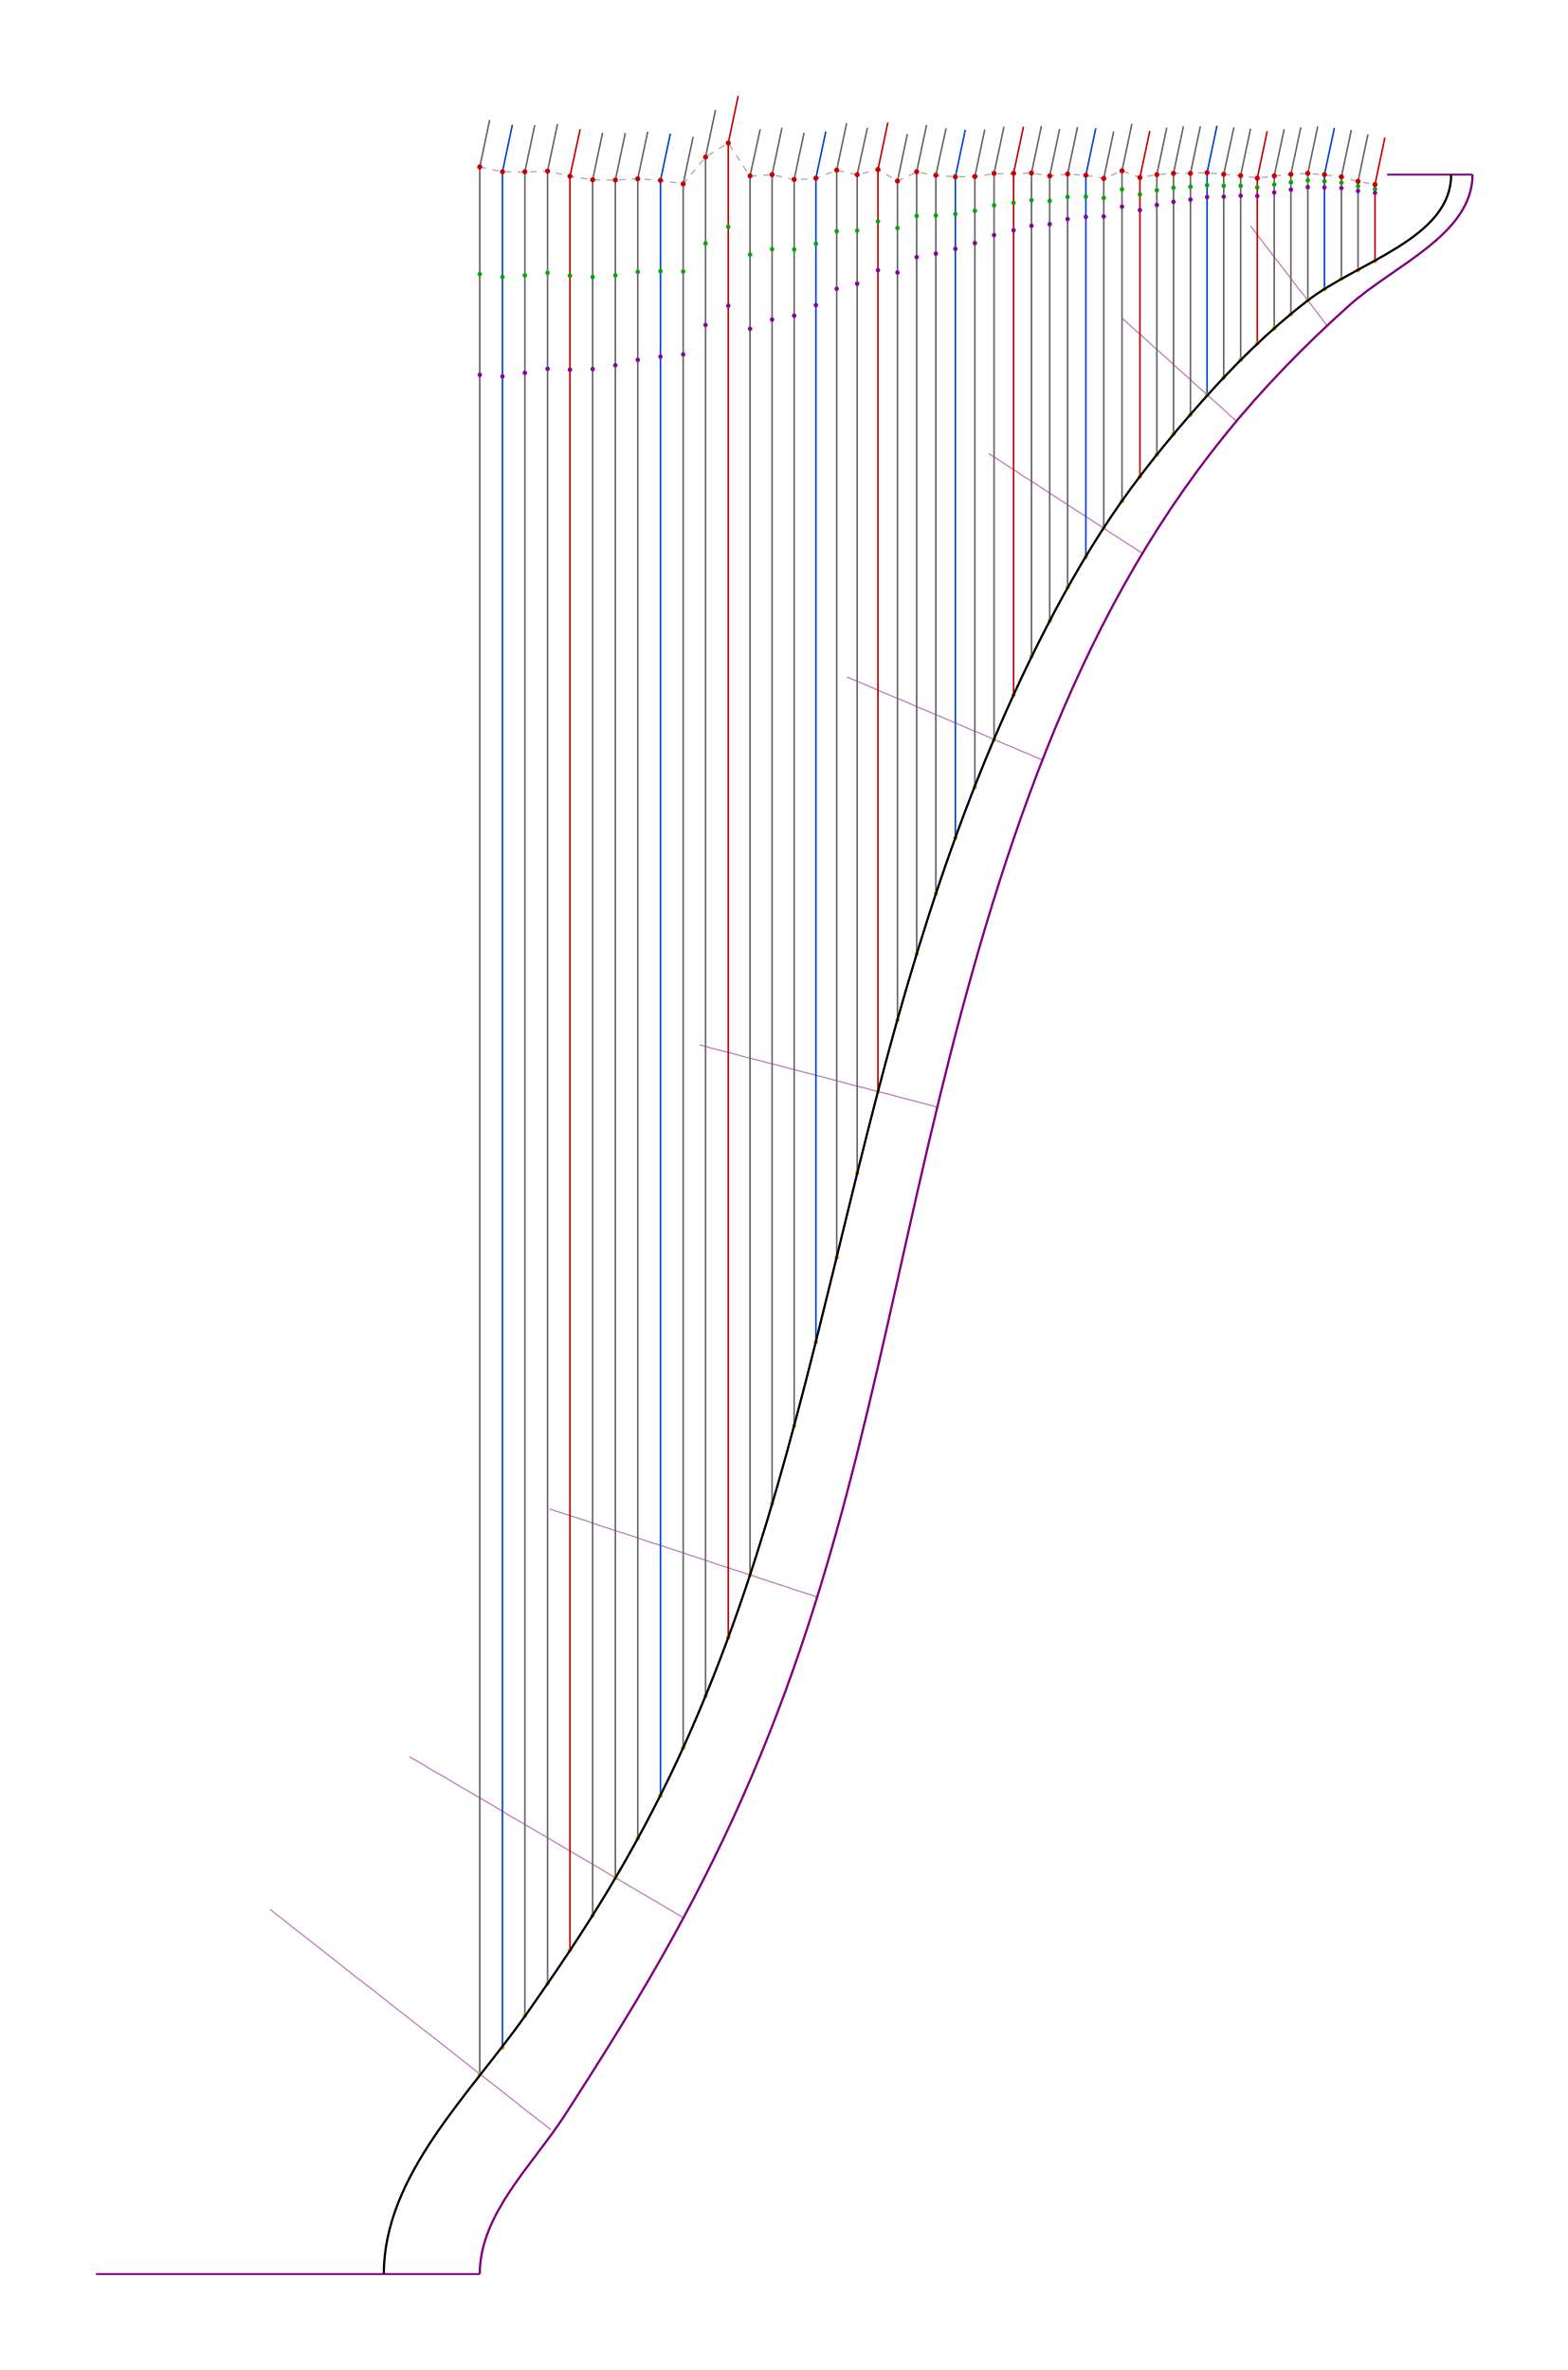
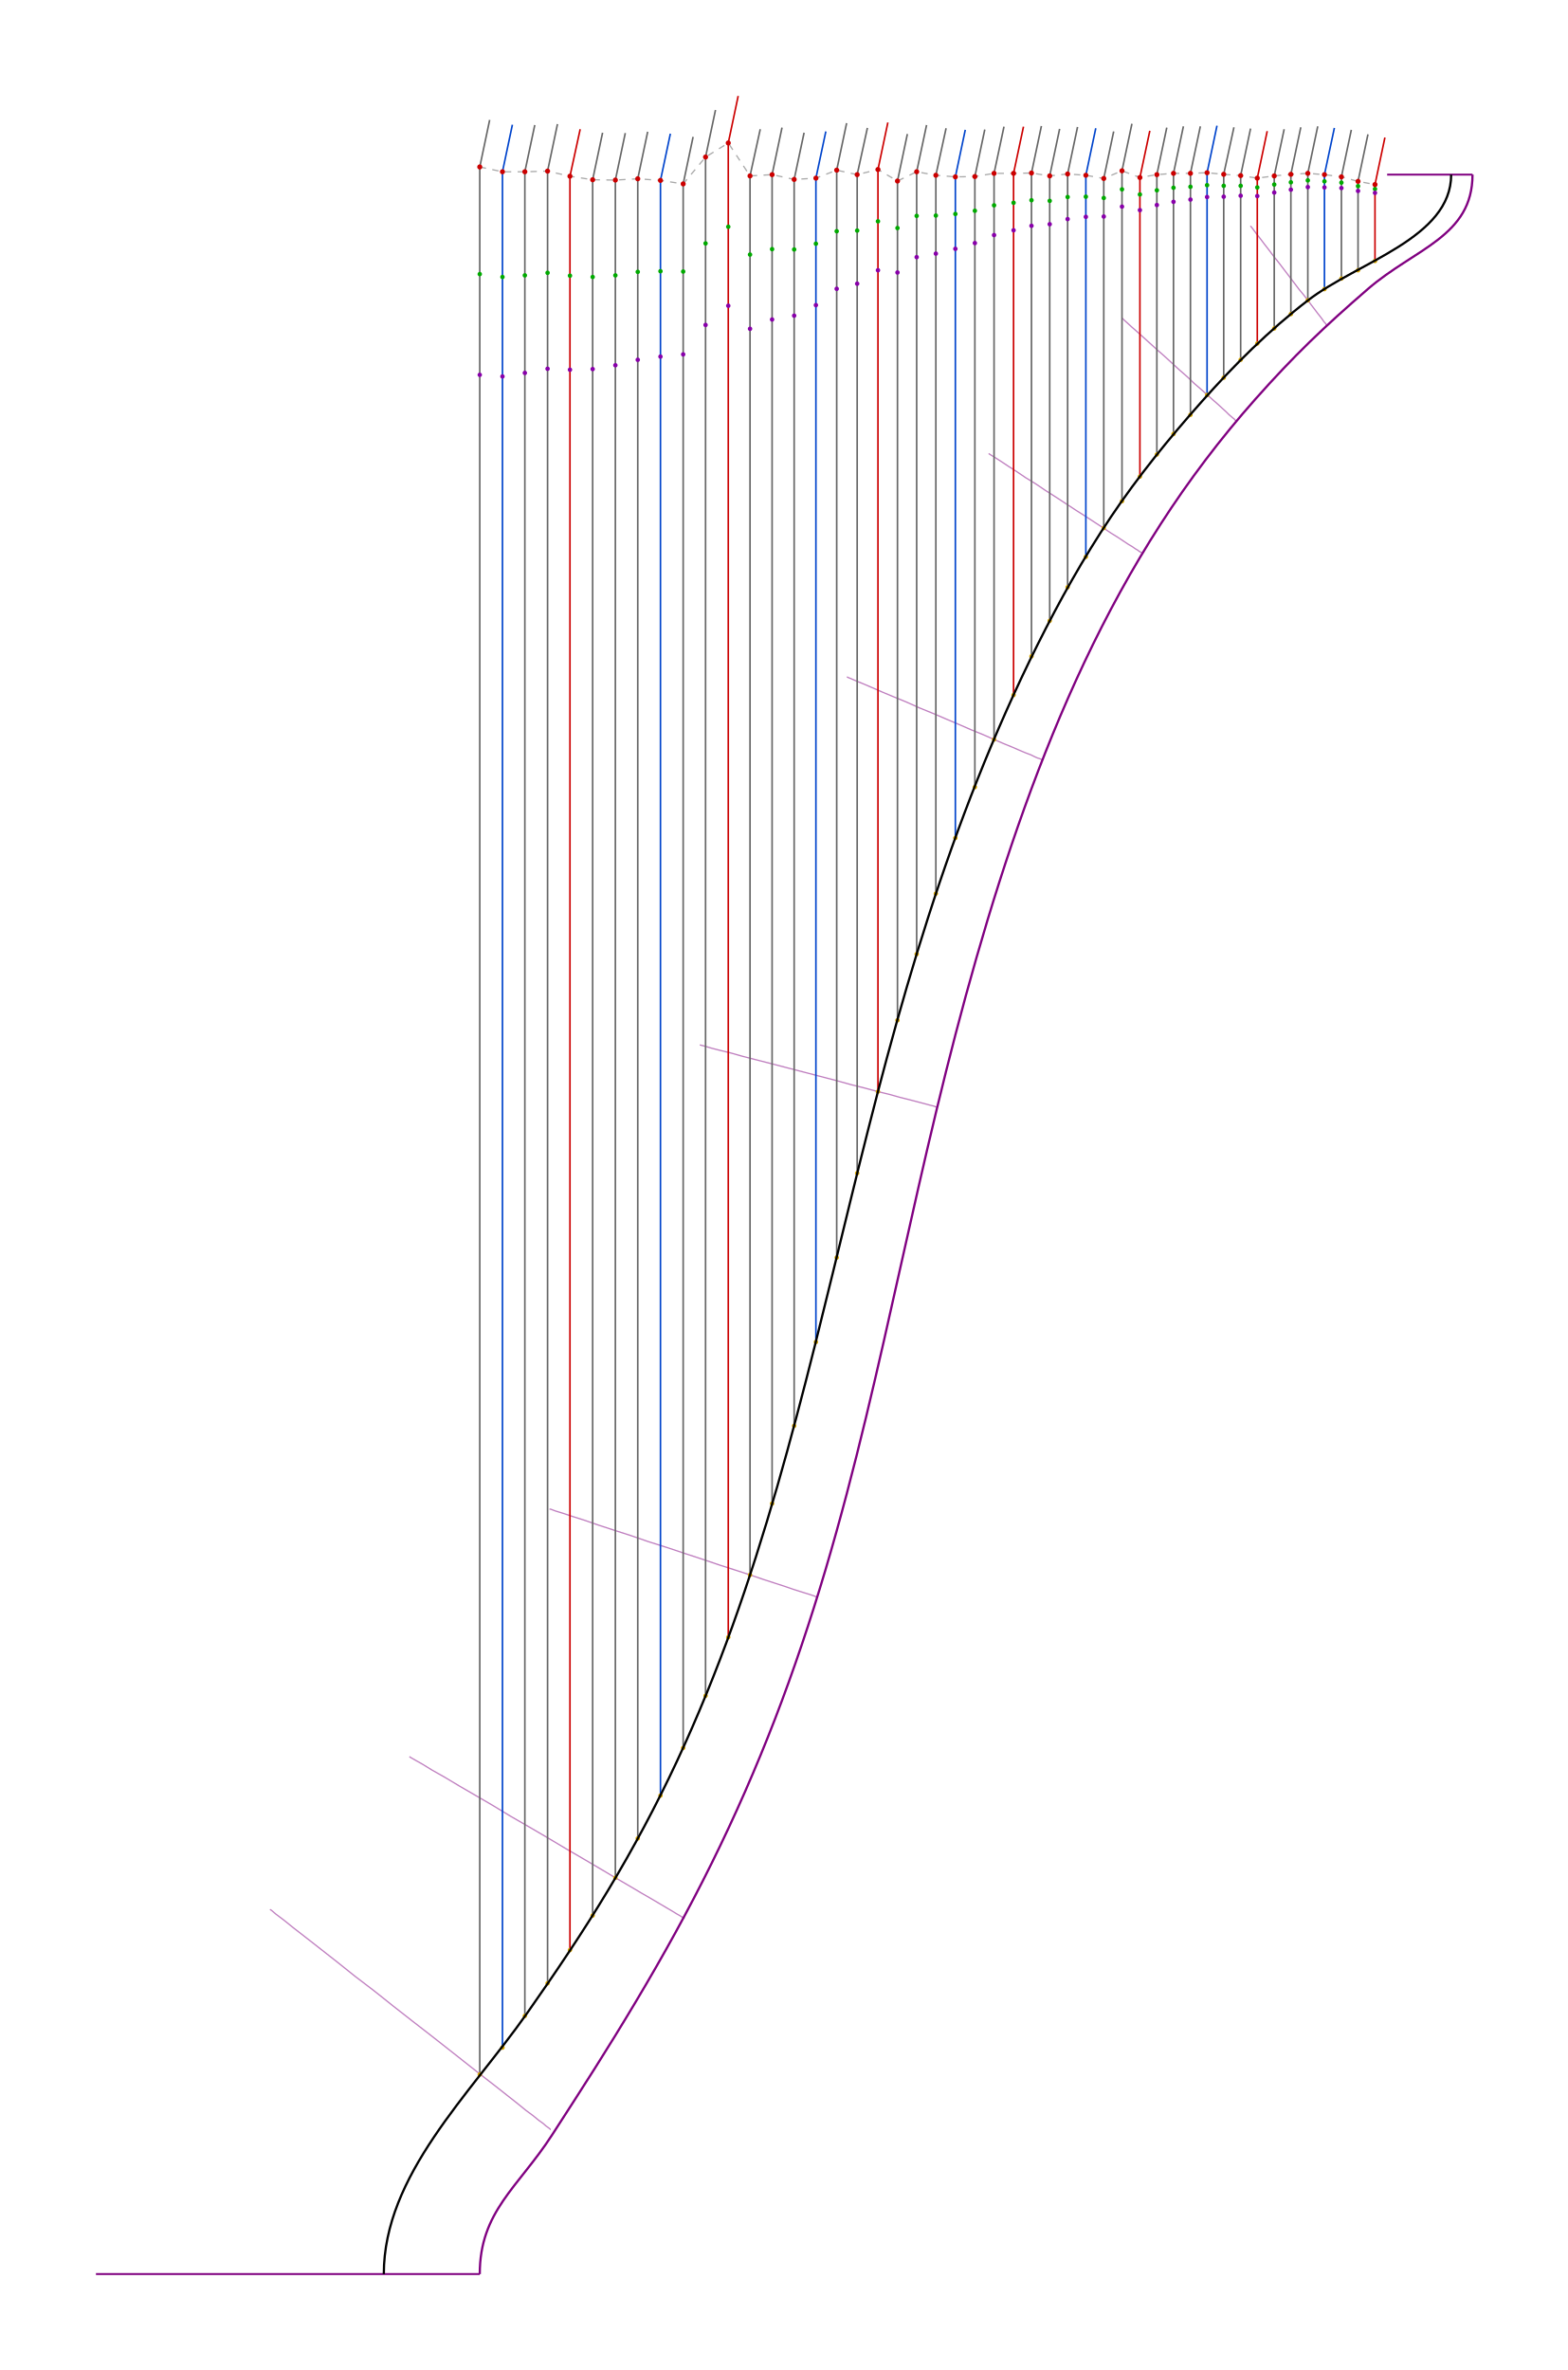
<svg xmlns="http://www.w3.org/2000/svg" width="490" height="741" viewBox="0 0 490 741">
-   <path d="M 150.00,711.02 C 150.00,692.15 166.51,676.98 176.73,661.13 C 187.02,645.17 197.14,629.09 206.53,612.58 C 215.89,596.11 224.53,579.19 232.20,561.87 C 239.85,544.60 246.57,526.89 252.44,508.94 C 258.33,490.95 263.41,472.69 268.01,454.33 C 272.63,435.93 276.79,417.41 280.93,398.89 C 285.07,380.38 289.21,361.87 293.70,343.45 C 298.18,325.05 303.03,306.73 308.48,288.59 C 313.94,270.44 320.02,252.44 327.02,234.82 C 334.01,217.23 341.96,199.95 351.17,183.41 C 360.35,166.91 370.87,151.07 382.72,136.37 C 394.59,121.63 407.88,107.97 421.99,95.36 C 435.91,82.92 460.39,73.26 460.39,54.59" fill="none" stroke="purple" stroke-width="0.7" />
+   <path d="M 150.00,711.02 C 150.00,691.39 161.97,683.96 172.63,667.48 C 182.53,652.15 189.52,641.38 198.87,625.71 C 207.30,611.59 215.28,597.18 222.57,582.43 C 229.83,567.75 236.42,552.71 242.32,537.43 C 248.21,522.14 253.41,506.59 258.07,490.89 C 262.74,475.15 266.88,459.24 270.73,443.28 C 274.59,427.29 278.17,411.24 281.76,395.19 C 285.35,379.15 288.95,363.11 292.80,347.13 C 296.65,331.18 300.75,315.28 305.28,299.50 C 309.81,283.71 314.76,268.02 320.31,252.57 C 325.87,237.11 332.05,221.85 339.07,206.99 C 346.08,192.18 353.95,177.72 362.83,163.95 C 371.69,150.19 381.63,137.06 392.49,124.81 C 404.59,111.18 413.90,102.28 427.69,90.35 C 442.35,77.67 460.39,73.97 460.39,54.59" fill="none" stroke="purple" stroke-width="0.7" />
  <path d="M 30.0,711.0 L 30.7,711.0 L 32.6,711.0 L 35.8,711.0 L 40.2,711.0 L 45.5,711.0 L 51.8,711.0 L 58.8,711.0 L 66.4,711.0 L 74.4,711.0 L 82.5,711.0 L 90.6,711.0 L 98.6,711.0 L 106.2,711.0 L 113.4,711.0 L 120.0,711.0 L 125.9,711.0 L 131.2,711.0 L 135.7,711.0 L 139.4,711.0 L 142.5,711.0 L 144.9,711.0 L 146.7,711.0 L 148.0,711.0 L 148.9,711.0 L 149.5,711.0 L 149.8,711.0 L 149.9,711.0 L 150.0,711.0 L 150.0,711.0 L 150.0,711.0 L 150.0,711.0 L 150.0,711.0 L 149.9,711.0 L 149.8,711.0 L 149.5,711.0 L 148.9,711.0 L 148.0,711.0 L 146.7,711.0 L 144.9,711.0 L 142.5,711.0 L 139.4,711.0 L 135.7,711.0 L 131.2,711.0 L 125.9,711.0 L 120.0,711.0 L 113.4,711.0 L 106.2,711.0 L 98.6,711.0 L 90.6,711.0 L 82.5,711.0 L 74.4,711.0 L 66.4,711.0 L 58.8,711.0 L 51.8,711.0 L 45.5,711.0 L 40.2,711.0 L 35.8,711.0 L 32.6,711.0 L 30.7,711.0 L 30.0,711.0" fill="none" stroke="purple" stroke-width="0.6" />
  <path d="M 433.7,54.6 L 433.9,54.6 L 434.3,54.6 L 435.0,54.6 L 436.0,54.6 L 437.2,54.6 L 438.6,54.6 L 440.1,54.6 L 441.8,54.6 L 443.6,54.6 L 445.4,54.6 L 447.2,54.6 L 449.0,54.6 L 450.7,54.6 L 452.3,54.6 L 453.7,54.6 L 455.0,54.6 L 456.2,54.6 L 457.2,54.6 L 458.0,54.6 L 458.7,54.6 L 459.3,54.6 L 459.7,54.6 L 459.9,54.6 L 460.1,54.6 L 460.3,54.6 L 460.3,54.6 L 460.4,54.6 L 460.4,54.6 L 460.4,54.6 L 460.4,54.6 L 460.4,54.6 L 460.4,54.6 L 460.4,54.6 L 460.3,54.6 L 460.3,54.6 L 460.1,54.6 L 459.9,54.6 L 459.7,54.6 L 459.3,54.6 L 458.7,54.6 L 458.0,54.6 L 457.2,54.6 L 456.2,54.6 L 455.0,54.6 L 453.7,54.6 L 452.3,54.6 L 450.7,54.6 L 449.0,54.6 L 447.2,54.6 L 445.4,54.6 L 443.6,54.6 L 441.8,54.6 L 440.1,54.6 L 438.6,54.6 L 437.2,54.6 L 436.0,54.6 L 435.0,54.6 L 434.3,54.6 L 433.9,54.6 L 433.7,54.6" fill="none" stroke="purple" stroke-width="0.6" />
  <path d="M 84.4,597.0 L 84.9,597.3 L 86.3,598.5 L 88.7,600.3 L 91.8,602.8 L 95.8,605.9 L 100.4,609.5 L 105.5,613.5 L 111.0,617.9 L 116.9,622.4 L 122.8,627.1 L 128.8,631.8 L 134.6,636.3 L 140.2,640.7 L 145.4,644.8 L 150.2,648.6 L 154.6,652.0 L 158.4,655.0 L 161.7,657.6 L 164.4,659.8 L 166.7,661.5 L 168.4,662.9 L 169.8,663.9 L 170.7,664.7 L 171.4,665.2 L 171.8,665.5 L 172.0,665.7 L 172.1,665.8 L 172.2,665.8 L 172.2,665.8 L 172.2,665.8 L 172.2,665.8 L 172.2,665.8 L 172.1,665.8 L 172.0,665.7 L 171.8,665.5 L 171.4,665.2 L 170.7,664.7 L 169.8,663.9 L 168.4,662.9 L 166.7,661.5 L 164.4,659.8 L 161.7,657.6 L 158.4,655.0 L 154.6,652.0 L 150.2,648.6 L 145.4,644.8 L 140.2,640.7 L 134.6,636.3 L 128.8,631.8 L 122.8,627.1 L 116.9,622.4 L 111.0,617.9 L 105.5,613.5 L 100.4,609.5 L 95.8,605.9 L 91.8,602.8 L 88.7,600.3 L 86.3,598.5 L 84.9,597.3 L 84.4,597.0" fill="none" stroke="purple" stroke-width="0.4" opacity="0.5" />
  <path d="M 128.0,549.2 L 128.4,549.5 L 129.8,550.3 L 132.1,551.6 L 135.2,553.5 L 139.1,555.7 L 143.6,558.4 L 148.6,561.3 L 154.1,564.5 L 159.7,567.9 L 165.6,571.3 L 171.4,574.7 L 177.1,578.1 L 182.6,581.3 L 187.7,584.3 L 192.4,587.1 L 196.7,589.6 L 200.4,591.8 L 203.7,593.7 L 206.4,595.3 L 208.6,596.6 L 210.3,597.6 L 211.6,598.4 L 212.5,598.9 L 213.1,599.3 L 213.5,599.5 L 213.8,599.7 L 213.9,599.7 L 213.9,599.8 L 213.9,599.8 L 213.9,599.8 L 213.9,599.8 L 213.9,599.8 L 213.9,599.7 L 213.8,599.7 L 213.5,599.5 L 213.1,599.3 L 212.5,598.9 L 211.6,598.4 L 210.3,597.6 L 208.6,596.6 L 206.4,595.3 L 203.7,593.7 L 200.4,591.8 L 196.7,589.6 L 192.4,587.1 L 187.7,584.3 L 182.6,581.3 L 177.1,578.1 L 171.4,574.7 L 165.6,571.3 L 159.7,567.9 L 154.1,564.5 L 148.6,561.3 L 143.6,558.4 L 139.1,555.7 L 135.2,553.5 L 132.1,551.6 L 129.8,550.3 L 128.4,549.5 L 128.0,549.2" fill="none" stroke="purple" stroke-width="0.4" opacity="0.5" />
  <path d="M 171.8,471.8 L 172.3,471.9 L 173.6,472.4 L 175.9,473.1 L 178.9,474.1 L 182.7,475.3 L 187.0,476.8 L 191.9,478.4 L 197.2,480.1 L 202.7,482.0 L 208.4,483.8 L 214.1,485.7 L 219.6,487.5 L 224.9,489.3 L 229.9,490.9 L 234.5,492.4 L 238.6,493.8 L 242.3,495.0 L 245.4,496.0 L 248.0,496.9 L 250.2,497.6 L 251.8,498.1 L 253.1,498.5 L 254.0,498.8 L 254.6,499.0 L 255.0,499.2 L 255.2,499.2 L 255.3,499.3 L 255.4,499.3 L 255.4,499.3 L 255.4,499.3 L 255.4,499.3 L 255.4,499.3 L 255.3,499.3 L 255.2,499.2 L 255.0,499.2 L 254.6,499.0 L 254.0,498.8 L 253.1,498.5 L 251.8,498.1 L 250.2,497.6 L 248.0,496.9 L 245.4,496.0 L 242.3,495.0 L 238.6,493.8 L 234.5,492.4 L 229.9,490.9 L 224.9,489.3 L 219.6,487.5 L 214.1,485.7 L 208.4,483.8 L 202.7,482.0 L 197.2,480.1 L 191.9,478.4 L 187.0,476.8 L 182.7,475.3 L 178.9,474.1 L 175.9,473.1 L 173.6,472.4 L 172.3,471.9 L 171.8,471.8" fill="none" stroke="purple" stroke-width="0.4" opacity="0.5" />
  <path d="M 218.8,326.7 L 219.2,326.8 L 220.4,327.1 L 222.4,327.7 L 225.1,328.4 L 228.4,329.2 L 232.3,330.3 L 236.6,331.4 L 241.3,332.6 L 246.3,333.9 L 251.3,335.2 L 256.3,336.5 L 261.3,337.8 L 266.0,339.1 L 270.4,340.2 L 274.5,341.3 L 278.2,342.2 L 281.4,343.1 L 284.2,343.8 L 286.5,344.4 L 288.4,344.9 L 289.9,345.3 L 291.0,345.6 L 291.9,345.8 L 292.4,346.0 L 292.7,346.1 L 292.9,346.1 L 293.0,346.1 L 293.1,346.1 L 293.1,346.1 L 293.1,346.1 L 293.1,346.1 L 293.1,346.1 L 293.0,346.1 L 292.9,346.1 L 292.7,346.1 L 292.4,346.0 L 291.9,345.8 L 291.0,345.6 L 289.9,345.3 L 288.4,344.9 L 286.5,344.4 L 284.2,343.8 L 281.4,343.1 L 278.2,342.2 L 274.5,341.3 L 270.4,340.2 L 266.0,339.1 L 261.3,337.8 L 256.3,336.5 L 251.3,335.2 L 246.3,333.9 L 241.3,332.6 L 236.6,331.4 L 232.3,330.3 L 228.4,329.2 L 225.1,328.4 L 222.4,327.7 L 220.4,327.1 L 219.2,326.8 L 218.8,326.7" fill="none" stroke="purple" stroke-width="0.4" opacity="0.5" />
  <path d="M 264.8,211.6 L 265.1,211.8 L 266.1,212.2 L 267.7,212.9 L 269.9,213.8 L 272.7,215.0 L 275.9,216.4 L 279.5,217.9 L 283.4,219.5 L 287.4,221.3 L 291.6,223.0 L 295.8,224.8 L 299.8,226.5 L 303.7,228.2 L 307.4,229.7 L 310.8,231.2 L 313.8,232.5 L 316.5,233.6 L 318.8,234.6 L 320.7,235.4 L 322.3,236.0 L 323.5,236.6 L 324.4,237.0 L 325.1,237.2 L 325.5,237.4 L 325.8,237.6 L 326.0,237.6 L 326.1,237.7 L 326.1,237.7 L 326.1,237.7 L 326.1,237.7 L 326.1,237.7 L 326.1,237.7 L 326.1,237.7 L 326.0,237.6 L 325.8,237.6 L 325.5,237.4 L 325.1,237.2 L 324.4,237.0 L 323.5,236.6 L 322.3,236.0 L 320.7,235.4 L 318.8,234.6 L 316.5,233.6 L 313.8,232.5 L 310.8,231.2 L 307.4,229.7 L 303.7,228.2 L 299.8,226.5 L 295.8,224.8 L 291.6,223.0 L 287.4,221.3 L 283.4,219.5 L 279.5,217.9 L 275.9,216.4 L 272.7,215.0 L 269.9,213.8 L 267.7,212.9 L 266.1,212.2 L 265.1,211.8 L 264.8,211.6" fill="none" stroke="purple" stroke-width="0.4" opacity="0.5" />
  <path d="M 309.1,141.8 L 309.4,142.0 L 310.2,142.5 L 311.5,143.3 L 313.2,144.4 L 315.3,145.8 L 317.8,147.4 L 320.6,149.3 L 323.7,151.2 L 326.8,153.3 L 330.1,155.4 L 333.3,157.5 L 336.5,159.6 L 339.5,161.5 L 342.4,163.4 L 345.0,165.1 L 347.4,166.7 L 349.5,168.0 L 351.3,169.2 L 352.8,170.2 L 354.0,170.9 L 355.0,171.6 L 355.7,172.0 L 356.2,172.4 L 356.6,172.6 L 356.8,172.7 L 356.9,172.8 L 357.0,172.9 L 357.0,172.9 L 357.0,172.9 L 357.0,172.9 L 357.0,172.9 L 357.0,172.9 L 357.0,172.9 L 356.9,172.8 L 356.8,172.7 L 356.6,172.6 L 356.2,172.4 L 355.7,172.0 L 355.0,171.6 L 354.0,170.9 L 352.8,170.2 L 351.3,169.2 L 349.5,168.0 L 347.4,166.7 L 345.0,165.1 L 342.4,163.4 L 339.5,161.5 L 336.5,159.6 L 333.3,157.5 L 330.1,155.4 L 326.8,153.3 L 323.7,151.2 L 320.6,149.3 L 317.8,147.4 L 315.3,145.8 L 313.2,144.4 L 311.5,143.3 L 310.2,142.5 L 309.4,142.0 L 309.1,141.8" fill="none" stroke="purple" stroke-width="0.4" opacity="0.5" />
  <path d="M 350.8,99.5 L 351.0,99.6 L 351.6,100.2 L 352.5,101.0 L 353.8,102.2 L 355.4,103.6 L 357.3,105.3 L 359.4,107.2 L 361.6,109.2 L 364.0,111.3 L 366.4,113.5 L 368.8,115.7 L 371.2,117.8 L 373.4,119.9 L 375.6,121.8 L 377.5,123.5 L 379.3,125.1 L 380.9,126.5 L 382.2,127.7 L 383.3,128.7 L 384.2,129.6 L 384.9,130.2 L 385.5,130.7 L 385.9,131.0 L 386.1,131.3 L 386.3,131.4 L 386.4,131.5 L 386.4,131.6 L 386.4,131.6 L 386.4,131.6 L 386.4,131.6 L 386.4,131.6 L 386.4,131.6 L 386.4,131.6 L 386.4,131.5 L 386.3,131.4 L 386.1,131.3 L 385.9,131.0 L 385.5,130.7 L 384.9,130.2 L 384.2,129.6 L 383.3,128.7 L 382.2,127.7 L 380.9,126.5 L 379.3,125.1 L 377.5,123.5 L 375.6,121.8 L 373.4,119.9 L 371.2,117.8 L 368.8,115.7 L 366.4,113.5 L 364.0,111.3 L 361.6,109.2 L 359.4,107.2 L 357.3,105.3 L 355.4,103.6 L 353.8,102.2 L 352.5,101.0 L 351.6,100.2 L 351.0,99.6 L 350.8,99.5" fill="none" stroke="purple" stroke-width="0.4" opacity="0.5" />
  <path d="M 391.0,70.6 L 391.1,70.8 L 391.5,71.3 L 392.1,72.1 L 393.0,73.3 L 394.1,74.7 L 395.3,76.3 L 396.7,78.1 L 398.2,80.1 L 399.8,82.1 L 401.4,84.2 L 403.0,86.3 L 404.6,88.4 L 406.1,90.4 L 407.6,92.2 L 408.9,93.9 L 410.1,95.5 L 411.1,96.8 L 412.0,98.0 L 412.8,99.0 L 413.4,99.8 L 413.8,100.4 L 414.2,100.9 L 414.5,101.2 L 414.6,101.4 L 414.8,101.6 L 414.8,101.7 L 414.8,101.7 L 414.9,101.7 L 414.9,101.7 L 414.9,101.7 L 414.9,101.7 L 414.9,101.7 L 414.8,101.7 L 414.8,101.7 L 414.8,101.6 L 414.6,101.4 L 414.5,101.2 L 414.2,100.9 L 413.8,100.4 L 413.4,99.8 L 412.8,99.0 L 412.0,98.0 L 411.1,96.8 L 410.1,95.5 L 408.9,93.9 L 407.6,92.2 L 406.1,90.4 L 404.6,88.4 L 403.0,86.3 L 401.4,84.2 L 399.8,82.1 L 398.2,80.1 L 396.7,78.1 L 395.3,76.3 L 394.1,74.7 L 393.0,73.3 L 392.1,72.1 L 391.5,71.3 L 391.1,70.8 L 391.0,70.6" fill="none" stroke="purple" stroke-width="0.4" opacity="0.5" />
  <line x1="150.0" y1="52.2" x2="150.0" y2="648.6" stroke="#666" stroke-width="0.5" />
  <line x1="157.1" y1="53.7" x2="157.1" y2="640.2" stroke="#0044cc" stroke-width="0.5" />
  <line x1="164.1" y1="53.7" x2="164.1" y2="630.3" stroke="#666" stroke-width="0.5" />
  <line x1="171.2" y1="53.5" x2="171.2" y2="620.1" stroke="#666" stroke-width="0.5" />
  <line x1="178.2" y1="55.1" x2="178.2" y2="609.7" stroke="#cc0000" stroke-width="0.5" />
  <line x1="185.3" y1="56.2" x2="185.3" y2="598.9" stroke="#666" stroke-width="0.5" />
  <line x1="192.4" y1="56.3" x2="192.4" y2="587.1" stroke="#666" stroke-width="0.5" />
  <line x1="199.4" y1="55.9" x2="199.4" y2="574.8" stroke="#666" stroke-width="0.5" />
  <line x1="206.5" y1="56.4" x2="206.5" y2="561.4" stroke="#0044cc" stroke-width="0.5" />
  <line x1="213.6" y1="57.5" x2="213.6" y2="546.5" stroke="#666" stroke-width="0.5" />
  <line x1="220.6" y1="49.1" x2="220.6" y2="530.2" stroke="#666" stroke-width="0.5" />
  <line x1="227.7" y1="44.7" x2="227.7" y2="511.9" stroke="#cc0000" stroke-width="0.5" />
  <line x1="234.5" y1="55.0" x2="234.5" y2="492.4" stroke="#666" stroke-width="0.5" />
  <line x1="241.4" y1="54.6" x2="241.4" y2="470.1" stroke="#666" stroke-width="0.5" />
  <line x1="248.3" y1="56.1" x2="248.3" y2="445.8" stroke="#666" stroke-width="0.5" />
  <line x1="255.1" y1="55.7" x2="255.1" y2="419.6" stroke="#0044cc" stroke-width="0.5" />
  <line x1="261.6" y1="53.2" x2="261.6" y2="393.2" stroke="#666" stroke-width="0.5" />
  <line x1="268.0" y1="54.6" x2="268.0" y2="366.8" stroke="#666" stroke-width="0.5" />
  <line x1="274.5" y1="53.0" x2="274.5" y2="341.3" stroke="#cc0000" stroke-width="0.5" />
  <line x1="280.6" y1="56.6" x2="280.6" y2="319.0" stroke="#666" stroke-width="0.5" />
  <line x1="286.6" y1="53.7" x2="286.6" y2="298.3" stroke="#666" stroke-width="0.5" />
  <line x1="292.6" y1="54.8" x2="292.6" y2="279.4" stroke="#666" stroke-width="0.5" />
  <line x1="298.7" y1="55.3" x2="298.7" y2="262.0" stroke="#0044cc" stroke-width="0.5" />
  <line x1="304.8" y1="55.2" x2="304.8" y2="246.1" stroke="#666" stroke-width="0.5" />
  <line x1="310.8" y1="54.2" x2="310.8" y2="231.2" stroke="#666" stroke-width="0.5" />
  <line x1="316.9" y1="54.2" x2="316.9" y2="217.3" stroke="#cc0000" stroke-width="0.5" />
  <line x1="322.5" y1="54.1" x2="322.5" y2="205.2" stroke="#666" stroke-width="0.5" />
  <line x1="328.2" y1="55.0" x2="328.2" y2="194.1" stroke="#666" stroke-width="0.5" />
  <line x1="333.8" y1="54.4" x2="333.8" y2="183.6" stroke="#666" stroke-width="0.5" />
  <line x1="339.5" y1="54.8" x2="339.5" y2="174.1" stroke="#0044cc" stroke-width="0.5" />
  <line x1="345.1" y1="55.8" x2="345.1" y2="165.1" stroke="#666" stroke-width="0.5" />
  <line x1="350.8" y1="53.4" x2="350.8" y2="156.7" stroke="#666" stroke-width="0.5" />
  <line x1="356.4" y1="55.5" x2="356.4" y2="149.0" stroke="#cc0000" stroke-width="0.5" />
  <line x1="361.7" y1="54.6" x2="361.7" y2="142.1" stroke="#666" stroke-width="0.5" />
  <line x1="366.9" y1="54.2" x2="366.9" y2="135.7" stroke="#666" stroke-width="0.5" />
  <line x1="372.2" y1="54.2" x2="372.2" y2="129.7" stroke="#666" stroke-width="0.5" />
  <line x1="377.4" y1="54.0" x2="377.4" y2="123.5" stroke="#0044cc" stroke-width="0.5" />
  <line x1="382.6" y1="54.5" x2="382.6" y2="118.1" stroke="#666" stroke-width="0.5" />
  <line x1="387.9" y1="54.9" x2="387.9" y2="112.5" stroke="#666" stroke-width="0.5" />
  <line x1="393.1" y1="55.7" x2="393.1" y2="107.4" stroke="#cc0000" stroke-width="0.5" />
  <line x1="398.4" y1="55.0" x2="398.4" y2="102.7" stroke="#666" stroke-width="0.5" />
  <line x1="403.6" y1="54.5" x2="403.6" y2="98.2" stroke="#666" stroke-width="0.5" />
  <line x1="408.9" y1="54.2" x2="408.9" y2="93.9" stroke="#666" stroke-width="0.5" />
  <line x1="414.1" y1="54.6" x2="414.1" y2="90.4" stroke="#0044cc" stroke-width="0.5" />
  <line x1="419.4" y1="55.3" x2="419.4" y2="87.1" stroke="#666" stroke-width="0.5" />
  <line x1="424.6" y1="56.7" x2="424.6" y2="84.5" stroke="#666" stroke-width="0.5" />
  <line x1="429.9" y1="57.7" x2="429.9" y2="81.6" stroke="#cc0000" stroke-width="0.5" />
  <line x1="150.0" y1="52.2" x2="153.1" y2="37.5" stroke="#666" stroke-width="0.5" />
  <line x1="157.1" y1="53.7" x2="160.2" y2="39.0" stroke="#0044cc" stroke-width="0.5" />
  <line x1="164.1" y1="53.7" x2="167.2" y2="39.1" stroke="#666" stroke-width="0.5" />
  <line x1="171.2" y1="53.5" x2="174.3" y2="38.8" stroke="#666" stroke-width="0.5" />
  <line x1="178.2" y1="55.1" x2="181.4" y2="40.4" stroke="#cc0000" stroke-width="0.5" />
  <line x1="185.3" y1="56.2" x2="188.4" y2="41.5" stroke="#666" stroke-width="0.5" />
  <line x1="192.4" y1="56.3" x2="195.5" y2="41.6" stroke="#666" stroke-width="0.5" />
  <line x1="199.4" y1="55.9" x2="202.5" y2="41.2" stroke="#666" stroke-width="0.5" />
  <line x1="206.5" y1="56.4" x2="209.6" y2="41.8" stroke="#0044cc" stroke-width="0.5" />
  <line x1="213.6" y1="57.5" x2="216.7" y2="42.8" stroke="#666" stroke-width="0.5" />
  <line x1="220.6" y1="49.1" x2="223.7" y2="34.4" stroke="#666" stroke-width="0.5" />
  <line x1="227.7" y1="44.7" x2="230.8" y2="30.0" stroke="#cc0000" stroke-width="0.5" />
  <line x1="234.5" y1="55.0" x2="237.7" y2="40.4" stroke="#666" stroke-width="0.5" />
  <line x1="241.4" y1="54.6" x2="244.5" y2="39.9" stroke="#666" stroke-width="0.5" />
  <line x1="248.3" y1="56.1" x2="251.4" y2="41.5" stroke="#666" stroke-width="0.5" />
  <line x1="255.1" y1="55.7" x2="258.2" y2="41.1" stroke="#0044cc" stroke-width="0.5" />
  <line x1="261.6" y1="53.2" x2="264.7" y2="38.5" stroke="#666" stroke-width="0.5" />
  <line x1="268.0" y1="54.6" x2="271.2" y2="40.0" stroke="#666" stroke-width="0.5" />
  <line x1="274.5" y1="53.0" x2="277.6" y2="38.3" stroke="#cc0000" stroke-width="0.5" />
  <line x1="280.6" y1="56.6" x2="283.7" y2="41.9" stroke="#666" stroke-width="0.5" />
  <line x1="286.6" y1="53.7" x2="289.7" y2="39.1" stroke="#666" stroke-width="0.5" />
  <line x1="292.6" y1="54.8" x2="295.8" y2="40.1" stroke="#666" stroke-width="0.5" />
  <line x1="298.7" y1="55.3" x2="301.8" y2="40.6" stroke="#0044cc" stroke-width="0.5" />
  <line x1="304.8" y1="55.2" x2="307.9" y2="40.5" stroke="#666" stroke-width="0.5" />
  <line x1="310.8" y1="54.2" x2="313.9" y2="39.6" stroke="#666" stroke-width="0.5" />
  <line x1="316.9" y1="54.2" x2="320.0" y2="39.6" stroke="#cc0000" stroke-width="0.5" />
  <line x1="322.5" y1="54.1" x2="325.6" y2="39.4" stroke="#666" stroke-width="0.5" />
  <line x1="328.2" y1="55.0" x2="331.3" y2="40.3" stroke="#666" stroke-width="0.5" />
  <line x1="333.8" y1="54.4" x2="336.9" y2="39.7" stroke="#666" stroke-width="0.5" />
  <line x1="339.5" y1="54.8" x2="342.6" y2="40.1" stroke="#0044cc" stroke-width="0.5" />
  <line x1="345.1" y1="55.8" x2="348.2" y2="41.1" stroke="#666" stroke-width="0.5" />
  <line x1="350.8" y1="53.4" x2="353.9" y2="38.7" stroke="#666" stroke-width="0.5" />
  <line x1="356.4" y1="55.5" x2="359.5" y2="40.9" stroke="#cc0000" stroke-width="0.5" />
  <line x1="361.7" y1="54.6" x2="364.8" y2="39.9" stroke="#666" stroke-width="0.5" />
  <line x1="366.9" y1="54.2" x2="370.0" y2="39.5" stroke="#666" stroke-width="0.5" />
  <line x1="372.2" y1="54.2" x2="375.3" y2="39.5" stroke="#666" stroke-width="0.5" />
  <line x1="377.4" y1="54.0" x2="380.5" y2="39.3" stroke="#0044cc" stroke-width="0.5" />
  <line x1="382.6" y1="54.5" x2="385.8" y2="39.8" stroke="#666" stroke-width="0.5" />
  <line x1="387.9" y1="54.9" x2="391.0" y2="40.2" stroke="#666" stroke-width="0.5" />
  <line x1="393.1" y1="55.7" x2="396.2" y2="41.0" stroke="#cc0000" stroke-width="0.5" />
  <line x1="398.4" y1="55.0" x2="401.5" y2="40.4" stroke="#666" stroke-width="0.5" />
  <line x1="403.6" y1="54.5" x2="406.7" y2="39.8" stroke="#666" stroke-width="0.5" />
  <line x1="408.9" y1="54.2" x2="412.0" y2="39.5" stroke="#666" stroke-width="0.5" />
  <line x1="414.1" y1="54.6" x2="417.2" y2="40.0" stroke="#0044cc" stroke-width="0.5" />
  <line x1="419.4" y1="55.3" x2="422.5" y2="40.6" stroke="#666" stroke-width="0.5" />
  <line x1="424.6" y1="56.7" x2="427.7" y2="42.0" stroke="#666" stroke-width="0.5" />
  <line x1="429.9" y1="57.7" x2="433.0" y2="43.0" stroke="#cc0000" stroke-width="0.5" />
  <circle cx="150.0" cy="85.7" r="0.7" fill="#00aa00" />
  <circle cx="150.0" cy="117.2" r="0.7" fill="#8800aa" />
  <circle cx="150.0" cy="648.6" r="0.7" fill="#ddaa00" />
  <circle cx="157.1" cy="86.6" r="0.7" fill="#00aa00" />
  <circle cx="157.1" cy="117.7" r="0.7" fill="#8800aa" />
  <circle cx="157.1" cy="640.2" r="0.7" fill="#ddaa00" />
  <circle cx="164.1" cy="86.1" r="0.7" fill="#00aa00" />
  <circle cx="164.1" cy="116.6" r="0.7" fill="#8800aa" />
  <circle cx="164.1" cy="630.3" r="0.7" fill="#ddaa00" />
  <circle cx="171.2" cy="85.3" r="0.7" fill="#00aa00" />
  <circle cx="171.2" cy="115.3" r="0.7" fill="#8800aa" />
  <circle cx="171.2" cy="620.1" r="0.7" fill="#ddaa00" />
  <circle cx="178.2" cy="86.2" r="0.7" fill="#00aa00" />
  <circle cx="178.2" cy="115.6" r="0.7" fill="#8800aa" />
  <circle cx="178.2" cy="609.7" r="0.7" fill="#ddaa00" />
  <circle cx="185.3" cy="86.6" r="0.7" fill="#00aa00" />
  <circle cx="185.3" cy="115.4" r="0.7" fill="#8800aa" />
  <circle cx="185.3" cy="598.9" r="0.7" fill="#ddaa00" />
  <circle cx="192.4" cy="86.1" r="0.7" fill="#00aa00" />
  <circle cx="192.4" cy="114.2" r="0.7" fill="#8800aa" />
  <circle cx="192.4" cy="587.1" r="0.7" fill="#ddaa00" />
  <circle cx="199.4" cy="85.0" r="0.7" fill="#00aa00" />
  <circle cx="199.4" cy="112.5" r="0.7" fill="#8800aa" />
  <circle cx="199.4" cy="574.8" r="0.7" fill="#ddaa00" />
  <circle cx="206.5" cy="84.8" r="0.7" fill="#00aa00" />
  <circle cx="206.5" cy="111.5" r="0.7" fill="#8800aa" />
  <circle cx="206.5" cy="561.4" r="0.7" fill="#ddaa00" />
  <circle cx="213.6" cy="84.9" r="0.7" fill="#00aa00" />
  <circle cx="213.6" cy="110.8" r="0.7" fill="#8800aa" />
  <circle cx="213.6" cy="546.5" r="0.7" fill="#ddaa00" />
  <circle cx="220.6" cy="76.1" r="0.7" fill="#00aa00" />
  <circle cx="220.6" cy="101.6" r="0.7" fill="#8800aa" />
  <circle cx="220.6" cy="530.2" r="0.7" fill="#ddaa00" />
  <circle cx="227.7" cy="70.9" r="0.7" fill="#00aa00" />
  <circle cx="227.7" cy="95.6" r="0.7" fill="#8800aa" />
  <circle cx="227.7" cy="511.9" r="0.7" fill="#ddaa00" />
  <circle cx="234.5" cy="79.6" r="0.7" fill="#00aa00" />
  <circle cx="234.5" cy="102.8" r="0.7" fill="#8800aa" />
  <circle cx="234.5" cy="492.4" r="0.7" fill="#ddaa00" />
  <circle cx="241.4" cy="77.9" r="0.7" fill="#00aa00" />
  <circle cx="241.4" cy="99.9" r="0.7" fill="#8800aa" />
  <circle cx="241.4" cy="470.1" r="0.7" fill="#ddaa00" />
  <circle cx="248.3" cy="78.0" r="0.7" fill="#00aa00" />
  <circle cx="248.3" cy="98.7" r="0.7" fill="#8800aa" />
  <circle cx="248.3" cy="445.8" r="0.7" fill="#ddaa00" />
  <circle cx="255.1" cy="76.2" r="0.7" fill="#00aa00" />
  <circle cx="255.1" cy="95.4" r="0.7" fill="#8800aa" />
  <circle cx="255.1" cy="419.6" r="0.7" fill="#ddaa00" />
  <circle cx="261.6" cy="72.3" r="0.7" fill="#00aa00" />
  <circle cx="261.6" cy="90.3" r="0.7" fill="#8800aa" />
  <circle cx="261.6" cy="393.2" r="0.7" fill="#ddaa00" />
  <circle cx="268.0" cy="72.1" r="0.7" fill="#00aa00" />
  <circle cx="268.0" cy="88.7" r="0.7" fill="#8800aa" />
  <circle cx="268.0" cy="366.8" r="0.7" fill="#ddaa00" />
  <circle cx="274.5" cy="69.2" r="0.7" fill="#00aa00" />
  <circle cx="274.5" cy="84.5" r="0.7" fill="#8800aa" />
  <circle cx="274.5" cy="341.3" r="0.7" fill="#ddaa00" />
  <circle cx="280.6" cy="71.3" r="0.7" fill="#00aa00" />
  <circle cx="280.6" cy="85.2" r="0.7" fill="#8800aa" />
  <circle cx="280.6" cy="319.0" r="0.7" fill="#ddaa00" />
  <circle cx="286.6" cy="67.5" r="0.7" fill="#00aa00" />
  <circle cx="286.6" cy="80.4" r="0.7" fill="#8800aa" />
  <circle cx="286.6" cy="298.3" r="0.7" fill="#ddaa00" />
  <circle cx="292.6" cy="67.4" r="0.7" fill="#00aa00" />
  <circle cx="292.6" cy="79.3" r="0.7" fill="#8800aa" />
  <circle cx="292.6" cy="279.4" r="0.7" fill="#ddaa00" />
  <circle cx="298.7" cy="66.9" r="0.7" fill="#00aa00" />
  <circle cx="298.7" cy="77.8" r="0.7" fill="#8800aa" />
  <circle cx="298.7" cy="262.0" r="0.7" fill="#ddaa00" />
  <circle cx="304.8" cy="65.9" r="0.7" fill="#00aa00" />
  <circle cx="304.8" cy="76.0" r="0.7" fill="#8800aa" />
  <circle cx="304.8" cy="246.1" r="0.7" fill="#ddaa00" />
  <circle cx="310.8" cy="64.2" r="0.7" fill="#00aa00" />
  <circle cx="310.8" cy="73.5" r="0.7" fill="#8800aa" />
  <circle cx="310.8" cy="231.2" r="0.7" fill="#ddaa00" />
  <circle cx="316.9" cy="63.4" r="0.7" fill="#00aa00" />
  <circle cx="316.9" cy="72.0" r="0.7" fill="#8800aa" />
  <circle cx="316.9" cy="217.3" r="0.7" fill="#ddaa00" />
  <circle cx="322.5" cy="62.6" r="0.7" fill="#00aa00" />
  <circle cx="322.5" cy="70.6" r="0.7" fill="#8800aa" />
  <circle cx="322.5" cy="205.2" r="0.7" fill="#ddaa00" />
  <circle cx="328.2" cy="62.8" r="0.7" fill="#00aa00" />
  <circle cx="328.2" cy="70.1" r="0.7" fill="#8800aa" />
  <circle cx="328.2" cy="194.1" r="0.7" fill="#ddaa00" />
  <circle cx="333.8" cy="61.6" r="0.7" fill="#00aa00" />
  <circle cx="333.8" cy="68.5" r="0.7" fill="#8800aa" />
  <circle cx="333.8" cy="183.6" r="0.7" fill="#ddaa00" />
  <circle cx="339.5" cy="61.5" r="0.7" fill="#00aa00" />
  <circle cx="339.5" cy="67.8" r="0.7" fill="#8800aa" />
  <circle cx="339.5" cy="174.1" r="0.7" fill="#ddaa00" />
  <circle cx="345.1" cy="61.9" r="0.7" fill="#00aa00" />
  <circle cx="345.1" cy="67.7" r="0.7" fill="#8800aa" />
  <circle cx="345.1" cy="165.1" r="0.7" fill="#ddaa00" />
  <circle cx="350.8" cy="59.2" r="0.7" fill="#00aa00" />
  <circle cx="350.8" cy="64.6" r="0.7" fill="#8800aa" />
  <circle cx="350.8" cy="156.7" r="0.7" fill="#ddaa00" />
  <circle cx="356.4" cy="60.8" r="0.7" fill="#00aa00" />
  <circle cx="356.4" cy="65.7" r="0.7" fill="#8800aa" />
  <circle cx="356.4" cy="149.0" r="0.7" fill="#ddaa00" />
  <circle cx="361.7" cy="59.5" r="0.7" fill="#00aa00" />
  <circle cx="361.7" cy="64.1" r="0.7" fill="#8800aa" />
  <circle cx="361.7" cy="142.1" r="0.7" fill="#ddaa00" />
  <circle cx="366.9" cy="58.7" r="0.7" fill="#00aa00" />
  <circle cx="366.9" cy="63.1" r="0.7" fill="#8800aa" />
  <circle cx="366.9" cy="135.7" r="0.7" fill="#ddaa00" />
  <circle cx="372.2" cy="58.4" r="0.7" fill="#00aa00" />
  <circle cx="372.2" cy="62.4" r="0.7" fill="#8800aa" />
  <circle cx="372.2" cy="129.7" r="0.7" fill="#ddaa00" />
  <circle cx="377.4" cy="57.9" r="0.7" fill="#00aa00" />
  <circle cx="377.4" cy="61.6" r="0.7" fill="#8800aa" />
  <circle cx="377.4" cy="123.5" r="0.7" fill="#ddaa00" />
  <circle cx="382.6" cy="58.1" r="0.7" fill="#00aa00" />
  <circle cx="382.6" cy="61.5" r="0.7" fill="#8800aa" />
  <circle cx="382.6" cy="118.1" r="0.7" fill="#ddaa00" />
  <circle cx="387.9" cy="58.1" r="0.7" fill="#00aa00" />
  <circle cx="387.9" cy="61.2" r="0.7" fill="#8800aa" />
  <circle cx="387.9" cy="112.5" r="0.7" fill="#ddaa00" />
  <circle cx="393.1" cy="58.6" r="0.7" fill="#00aa00" />
  <circle cx="393.1" cy="61.3" r="0.7" fill="#8800aa" />
  <circle cx="393.1" cy="107.4" r="0.7" fill="#ddaa00" />
  <circle cx="398.4" cy="57.7" r="0.7" fill="#00aa00" />
  <circle cx="398.4" cy="60.2" r="0.7" fill="#8800aa" />
  <circle cx="398.4" cy="102.7" r="0.7" fill="#ddaa00" />
  <circle cx="403.6" cy="57.0" r="0.7" fill="#00aa00" />
  <circle cx="403.6" cy="59.3" r="0.7" fill="#8800aa" />
  <circle cx="403.6" cy="98.2" r="0.7" fill="#ddaa00" />
  <circle cx="408.9" cy="56.4" r="0.7" fill="#00aa00" />
  <circle cx="408.9" cy="58.5" r="0.7" fill="#8800aa" />
  <circle cx="408.9" cy="93.9" r="0.7" fill="#ddaa00" />
  <circle cx="414.1" cy="56.7" r="0.7" fill="#00aa00" />
  <circle cx="414.1" cy="58.6" r="0.7" fill="#8800aa" />
  <circle cx="414.1" cy="90.4" r="0.7" fill="#ddaa00" />
  <circle cx="419.4" cy="57.1" r="0.7" fill="#00aa00" />
  <circle cx="419.4" cy="58.8" r="0.7" fill="#8800aa" />
  <circle cx="419.4" cy="87.1" r="0.7" fill="#ddaa00" />
  <circle cx="424.6" cy="58.2" r="0.7" fill="#00aa00" />
  <circle cx="424.6" cy="59.7" r="0.7" fill="#8800aa" />
  <circle cx="424.6" cy="84.5" r="0.7" fill="#ddaa00" />
  <circle cx="429.9" cy="59.1" r="0.7" fill="#00aa00" />
  <circle cx="429.9" cy="60.3" r="0.7" fill="#8800aa" />
  <circle cx="429.9" cy="81.6" r="0.7" fill="#ddaa00" />
-   <path d="M 120.00,711.02 C 120.00,680.03 146.92,654.89 164.73,629.53 C 173.56,616.96 182.17,604.22 190.09,591.06 C 197.96,577.99 205.18,564.50 211.64,550.69 C 218.09,536.90 223.83,522.76 228.99,508.44 C 234.16,494.08 238.76,479.51 242.99,464.85 C 247.23,450.13 251.11,435.31 254.84,420.45 C 258.58,405.55 262.17,390.62 265.83,375.71 C 269.49,360.78 273.22,345.88 277.22,331.04 C 281.22,316.22 285.49,301.46 290.19,286.84 C 294.88,272.24 300.02,257.76 305.69,243.51 C 311.37,229.26 317.58,215.21 324.44,201.49 C 331.28,187.80 338.78,174.38 347.31,161.66 C 355.83,148.96 365.54,137.04 375.70,125.60 C 385.84,114.16 396.77,103.27 408.89,93.95 C 424.65,81.82 453.72,74.48 453.72,54.59" fill="none" stroke="black" stroke-width="0.7" />
-   <path d="M 150.0,52.2 L 157.1,53.7 L 164.1,53.8 L 171.2,53.5 L 178.2,55.1 L 185.3,56.2 L 192.4,56.3 L 199.4,55.9 L 206.5,56.4 L 213.6,57.5 L 220.6,49.1 L 227.7,44.7 L 234.5,55.1 L 241.4,54.6 L 248.3,56.2 L 255.1,55.8 L 261.6,53.2 L 268.0,54.7 L 274.5,53.0 L 280.6,56.6 L 286.6,53.8 L 292.6,54.8 L 298.7,55.3 L 304.8,55.2 L 310.8,54.3 L 316.9,54.3 L 322.5,54.1 L 328.2,55.0 L 333.8,54.4 L 339.5,54.8 L 345.1,55.8 L 350.8,53.4 L 356.4,55.5 L 361.7,54.6 L 366.9,54.2 L 372.2,54.2 L 377.4,54.0 L 382.6,54.5 L 387.9,54.9 L 393.1,55.7 L 398.4,55.0 L 403.6,54.5 L 408.9,54.2 L 414.1,54.7 L 419.4,55.3 L 424.6,56.7 L 429.9,57.7" fill="none" stroke="#aaa" stroke-width="0.4" stroke-dasharray="2,2" />
+   <path d="M 150.0,52.2 L 157.1,53.7 L 164.1,53.7 L 171.2,53.5 L 178.2,55.1 L 185.3,56.2 L 192.4,56.3 L 199.4,55.9 L 206.5,56.4 L 213.6,57.5 L 220.6,49.1 L 227.7,44.7 L 234.5,55.0 L 241.4,54.6 L 248.3,56.1 L 255.1,55.7 L 261.6,53.2 L 268.0,54.6 L 274.5,53.0 L 280.6,56.6 L 286.6,53.7 L 292.6,54.8 L 298.7,55.3 L 304.8,55.2 L 310.8,54.2 L 316.9,54.2 L 322.5,54.1 L 328.2,55.0 L 333.8,54.4 L 339.5,54.8 L 345.1,55.8 L 350.8,53.4 L 356.4,55.5 L 361.7,54.6 L 366.9,54.2 L 372.2,54.2 L 377.4,54.0 L 382.6,54.5 L 387.9,54.9 L 393.1,55.7 L 398.4,55.0 L 403.6,54.5 L 408.9,54.2 L 414.1,54.6 L 419.4,55.3 L 424.6,56.7 L 429.9,57.7" fill="none" stroke="#aaa" stroke-width="0.4" stroke-dasharray="2,2" />
  <circle cx="150.0" cy="52.2" r="0.8" fill="#cc0000" />
  <circle cx="157.1" cy="53.7" r="0.8" fill="#cc0000" />
  <circle cx="164.1" cy="53.7" r="0.8" fill="#cc0000" />
  <circle cx="171.2" cy="53.5" r="0.8" fill="#cc0000" />
  <circle cx="178.2" cy="55.1" r="0.8" fill="#cc0000" />
  <circle cx="185.3" cy="56.2" r="0.8" fill="#cc0000" />
  <circle cx="192.4" cy="56.3" r="0.8" fill="#cc0000" />
  <circle cx="199.4" cy="55.9" r="0.8" fill="#cc0000" />
  <circle cx="206.5" cy="56.4" r="0.8" fill="#cc0000" />
  <circle cx="213.6" cy="57.5" r="0.8" fill="#cc0000" />
  <circle cx="220.6" cy="49.1" r="0.8" fill="#cc0000" />
  <circle cx="227.7" cy="44.7" r="0.8" fill="#cc0000" />
  <circle cx="234.5" cy="55.0" r="0.8" fill="#cc0000" />
  <circle cx="241.4" cy="54.6" r="0.8" fill="#cc0000" />
  <circle cx="248.3" cy="56.1" r="0.8" fill="#cc0000" />
  <circle cx="255.1" cy="55.7" r="0.8" fill="#cc0000" />
  <circle cx="261.6" cy="53.2" r="0.8" fill="#cc0000" />
  <circle cx="268.0" cy="54.6" r="0.8" fill="#cc0000" />
  <circle cx="274.5" cy="53.0" r="0.8" fill="#cc0000" />
  <circle cx="280.6" cy="56.6" r="0.8" fill="#cc0000" />
  <circle cx="286.6" cy="53.7" r="0.8" fill="#cc0000" />
  <circle cx="292.6" cy="54.8" r="0.8" fill="#cc0000" />
  <circle cx="298.7" cy="55.3" r="0.8" fill="#cc0000" />
  <circle cx="304.8" cy="55.2" r="0.8" fill="#cc0000" />
  <circle cx="310.8" cy="54.2" r="0.8" fill="#cc0000" />
  <circle cx="316.9" cy="54.2" r="0.8" fill="#cc0000" />
  <circle cx="322.5" cy="54.1" r="0.8" fill="#cc0000" />
  <circle cx="328.2" cy="55.0" r="0.8" fill="#cc0000" />
  <circle cx="333.8" cy="54.4" r="0.8" fill="#cc0000" />
  <circle cx="339.5" cy="54.8" r="0.8" fill="#cc0000" />
  <circle cx="345.1" cy="55.8" r="0.8" fill="#cc0000" />
  <circle cx="350.8" cy="53.4" r="0.8" fill="#cc0000" />
  <circle cx="356.4" cy="55.5" r="0.8" fill="#cc0000" />
  <circle cx="361.7" cy="54.6" r="0.8" fill="#cc0000" />
  <circle cx="366.9" cy="54.2" r="0.8" fill="#cc0000" />
  <circle cx="372.2" cy="54.2" r="0.8" fill="#cc0000" />
  <circle cx="377.4" cy="54.0" r="0.8" fill="#cc0000" />
  <circle cx="382.6" cy="54.5" r="0.8" fill="#cc0000" />
  <circle cx="387.9" cy="54.9" r="0.8" fill="#cc0000" />
  <circle cx="393.1" cy="55.7" r="0.8" fill="#cc0000" />
  <circle cx="398.4" cy="55.0" r="0.8" fill="#cc0000" />
  <circle cx="403.6" cy="54.5" r="0.8" fill="#cc0000" />
  <circle cx="408.9" cy="54.2" r="0.8" fill="#cc0000" />
  <circle cx="414.1" cy="54.6" r="0.8" fill="#cc0000" />
  <circle cx="419.4" cy="55.3" r="0.8" fill="#cc0000" />
  <circle cx="424.6" cy="56.7" r="0.8" fill="#cc0000" />
  <circle cx="429.9" cy="57.7" r="0.8" fill="#cc0000" />
+   <path d="M 120.00,711.02 C 120.00,680.03 146.92,654.89 164.73,629.53 C 173.56,616.96 182.17,604.22 190.09,591.06 C 197.96,577.99 205.18,564.50 211.64,550.69 C 218.09,536.90 223.83,522.76 228.99,508.44 C 234.16,494.08 238.76,479.51 242.99,464.85 C 247.23,450.13 251.11,435.31 254.84,420.45 C 258.58,405.55 262.17,390.62 265.83,375.71 C 269.49,360.78 273.22,345.88 277.22,331.04 C 281.22,316.22 285.49,301.46 290.19,286.84 C 294.88,272.24 300.02,257.76 305.69,243.51 C 311.37,229.26 317.58,215.21 324.44,201.49 C 331.28,187.80 338.78,174.38 347.31,161.66 C 355.83,148.96 365.54,137.04 375.70,125.60 C 385.84,114.16 396.77,103.27 408.89,93.95 C 424.65,81.82 453.72,74.48 453.72,54.59" fill="none" stroke="black" stroke-width="0.7" />
</svg>
